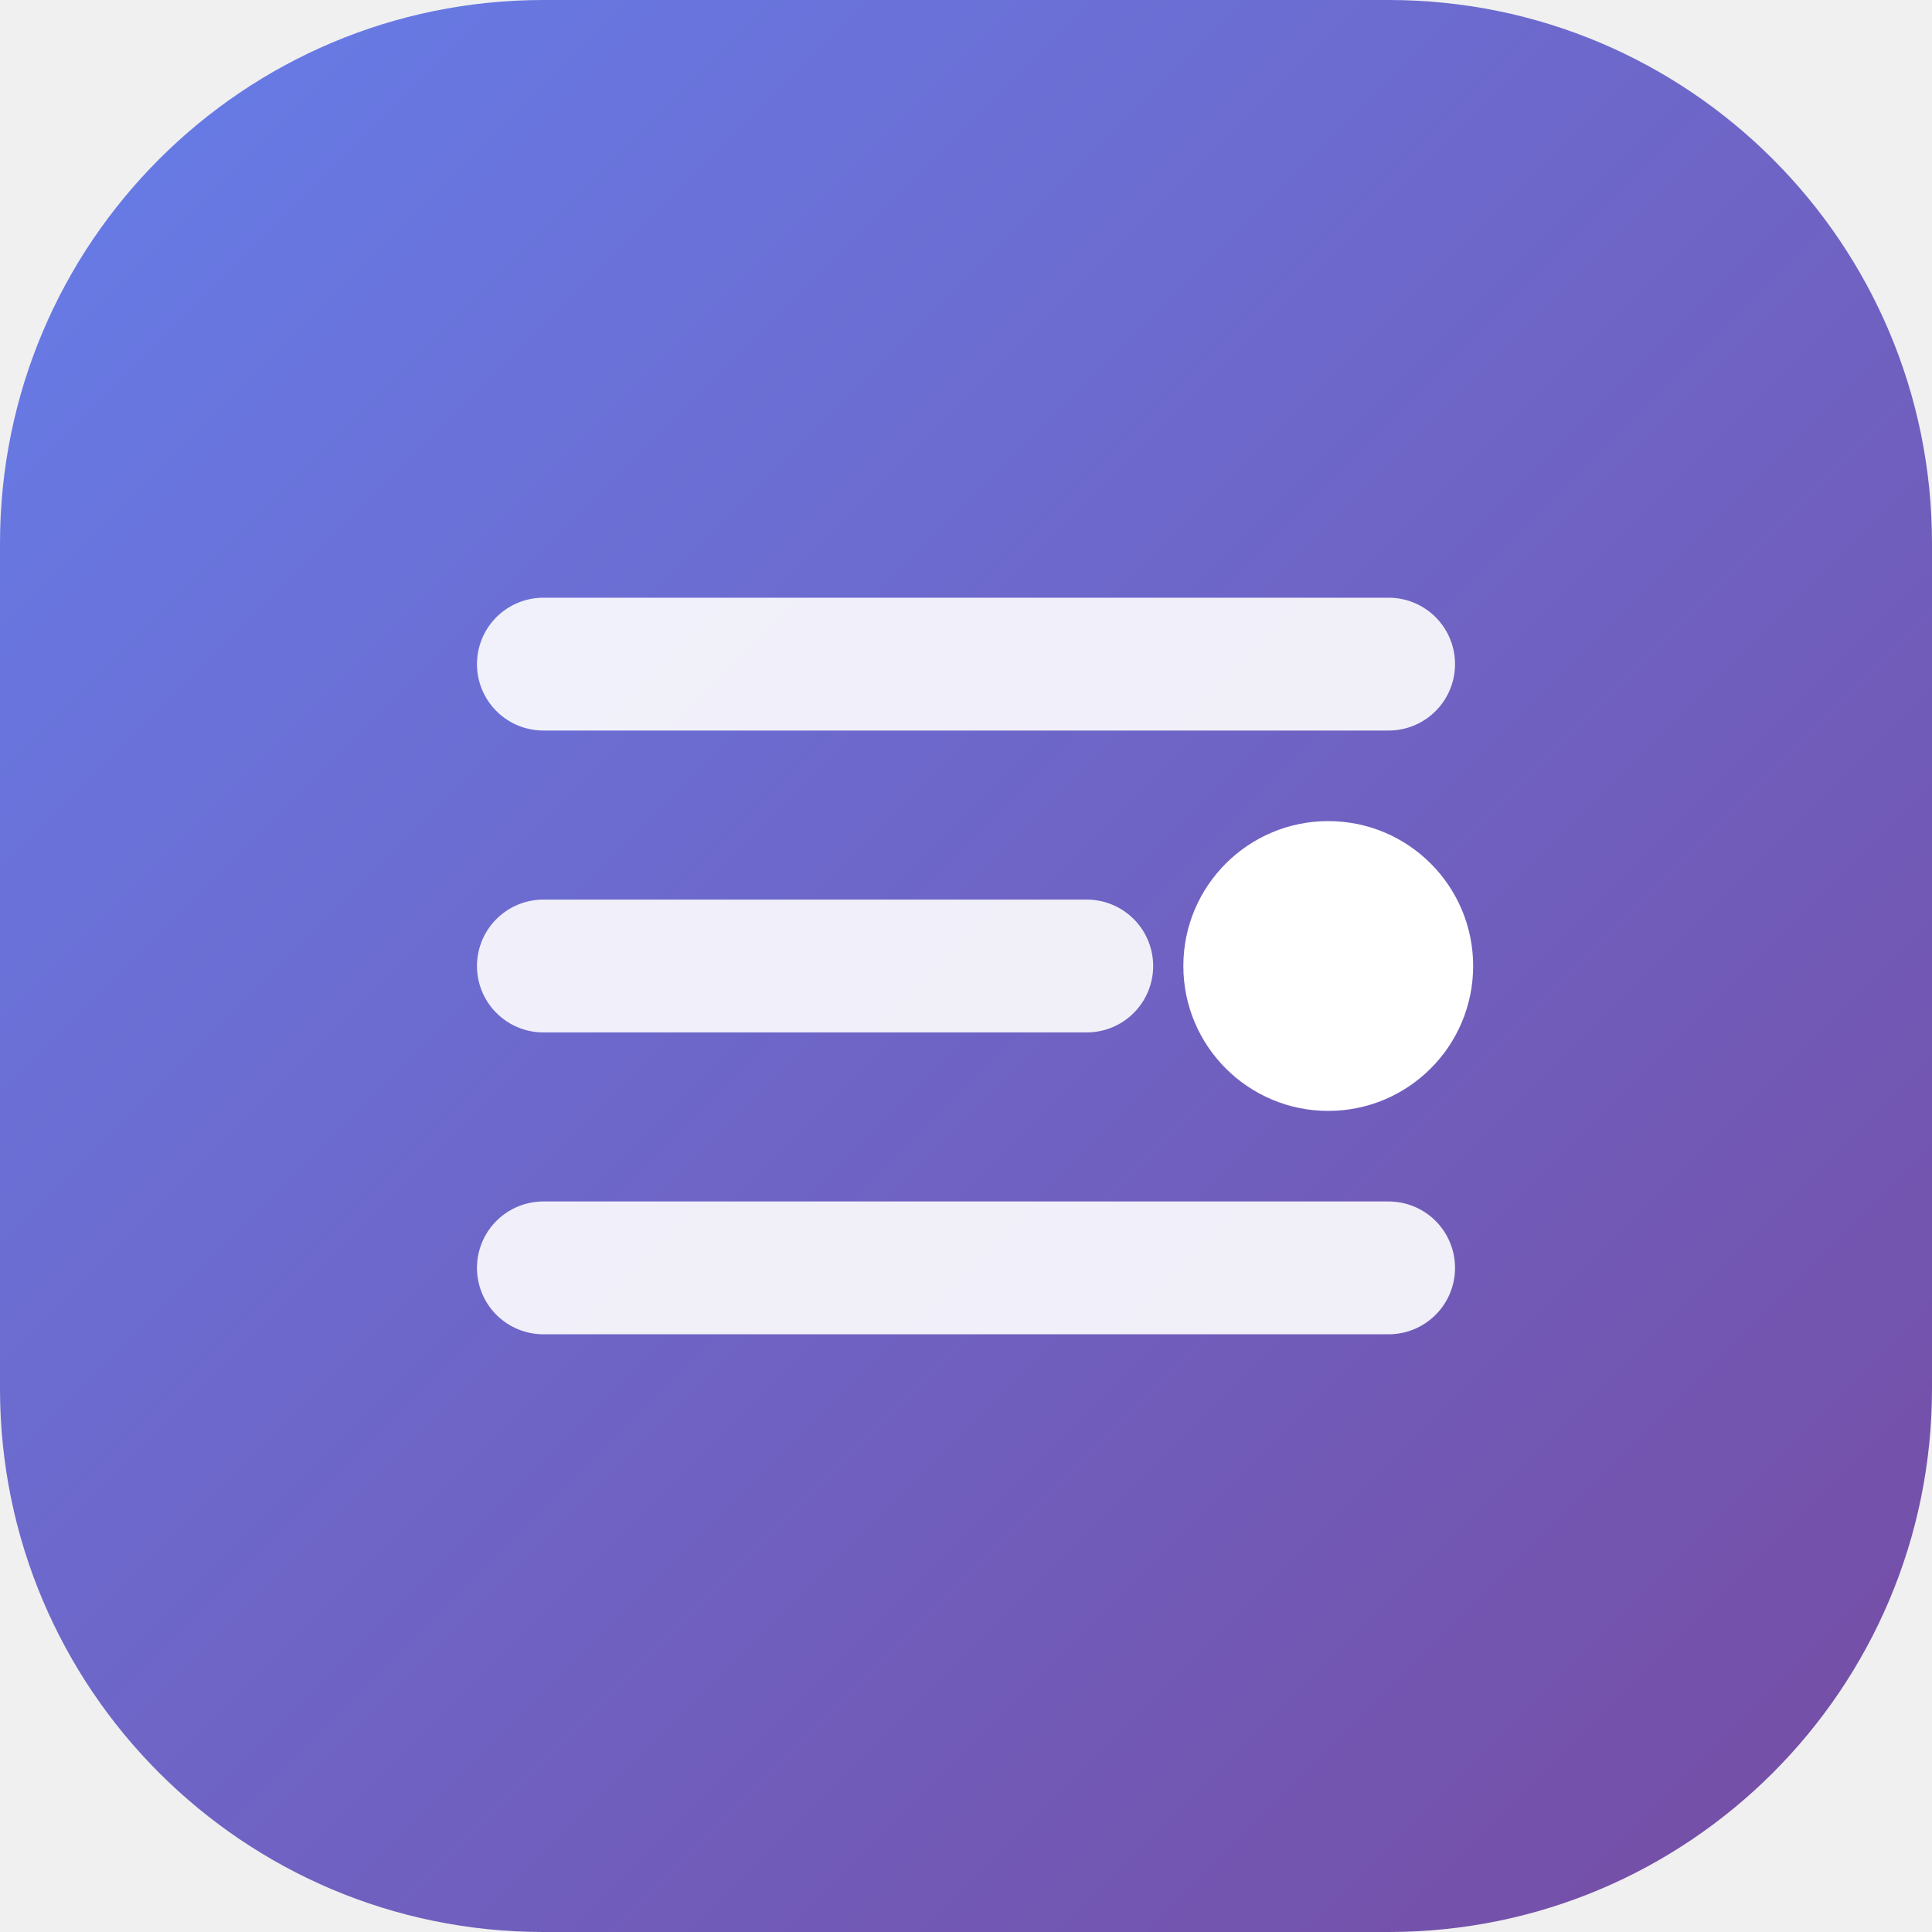
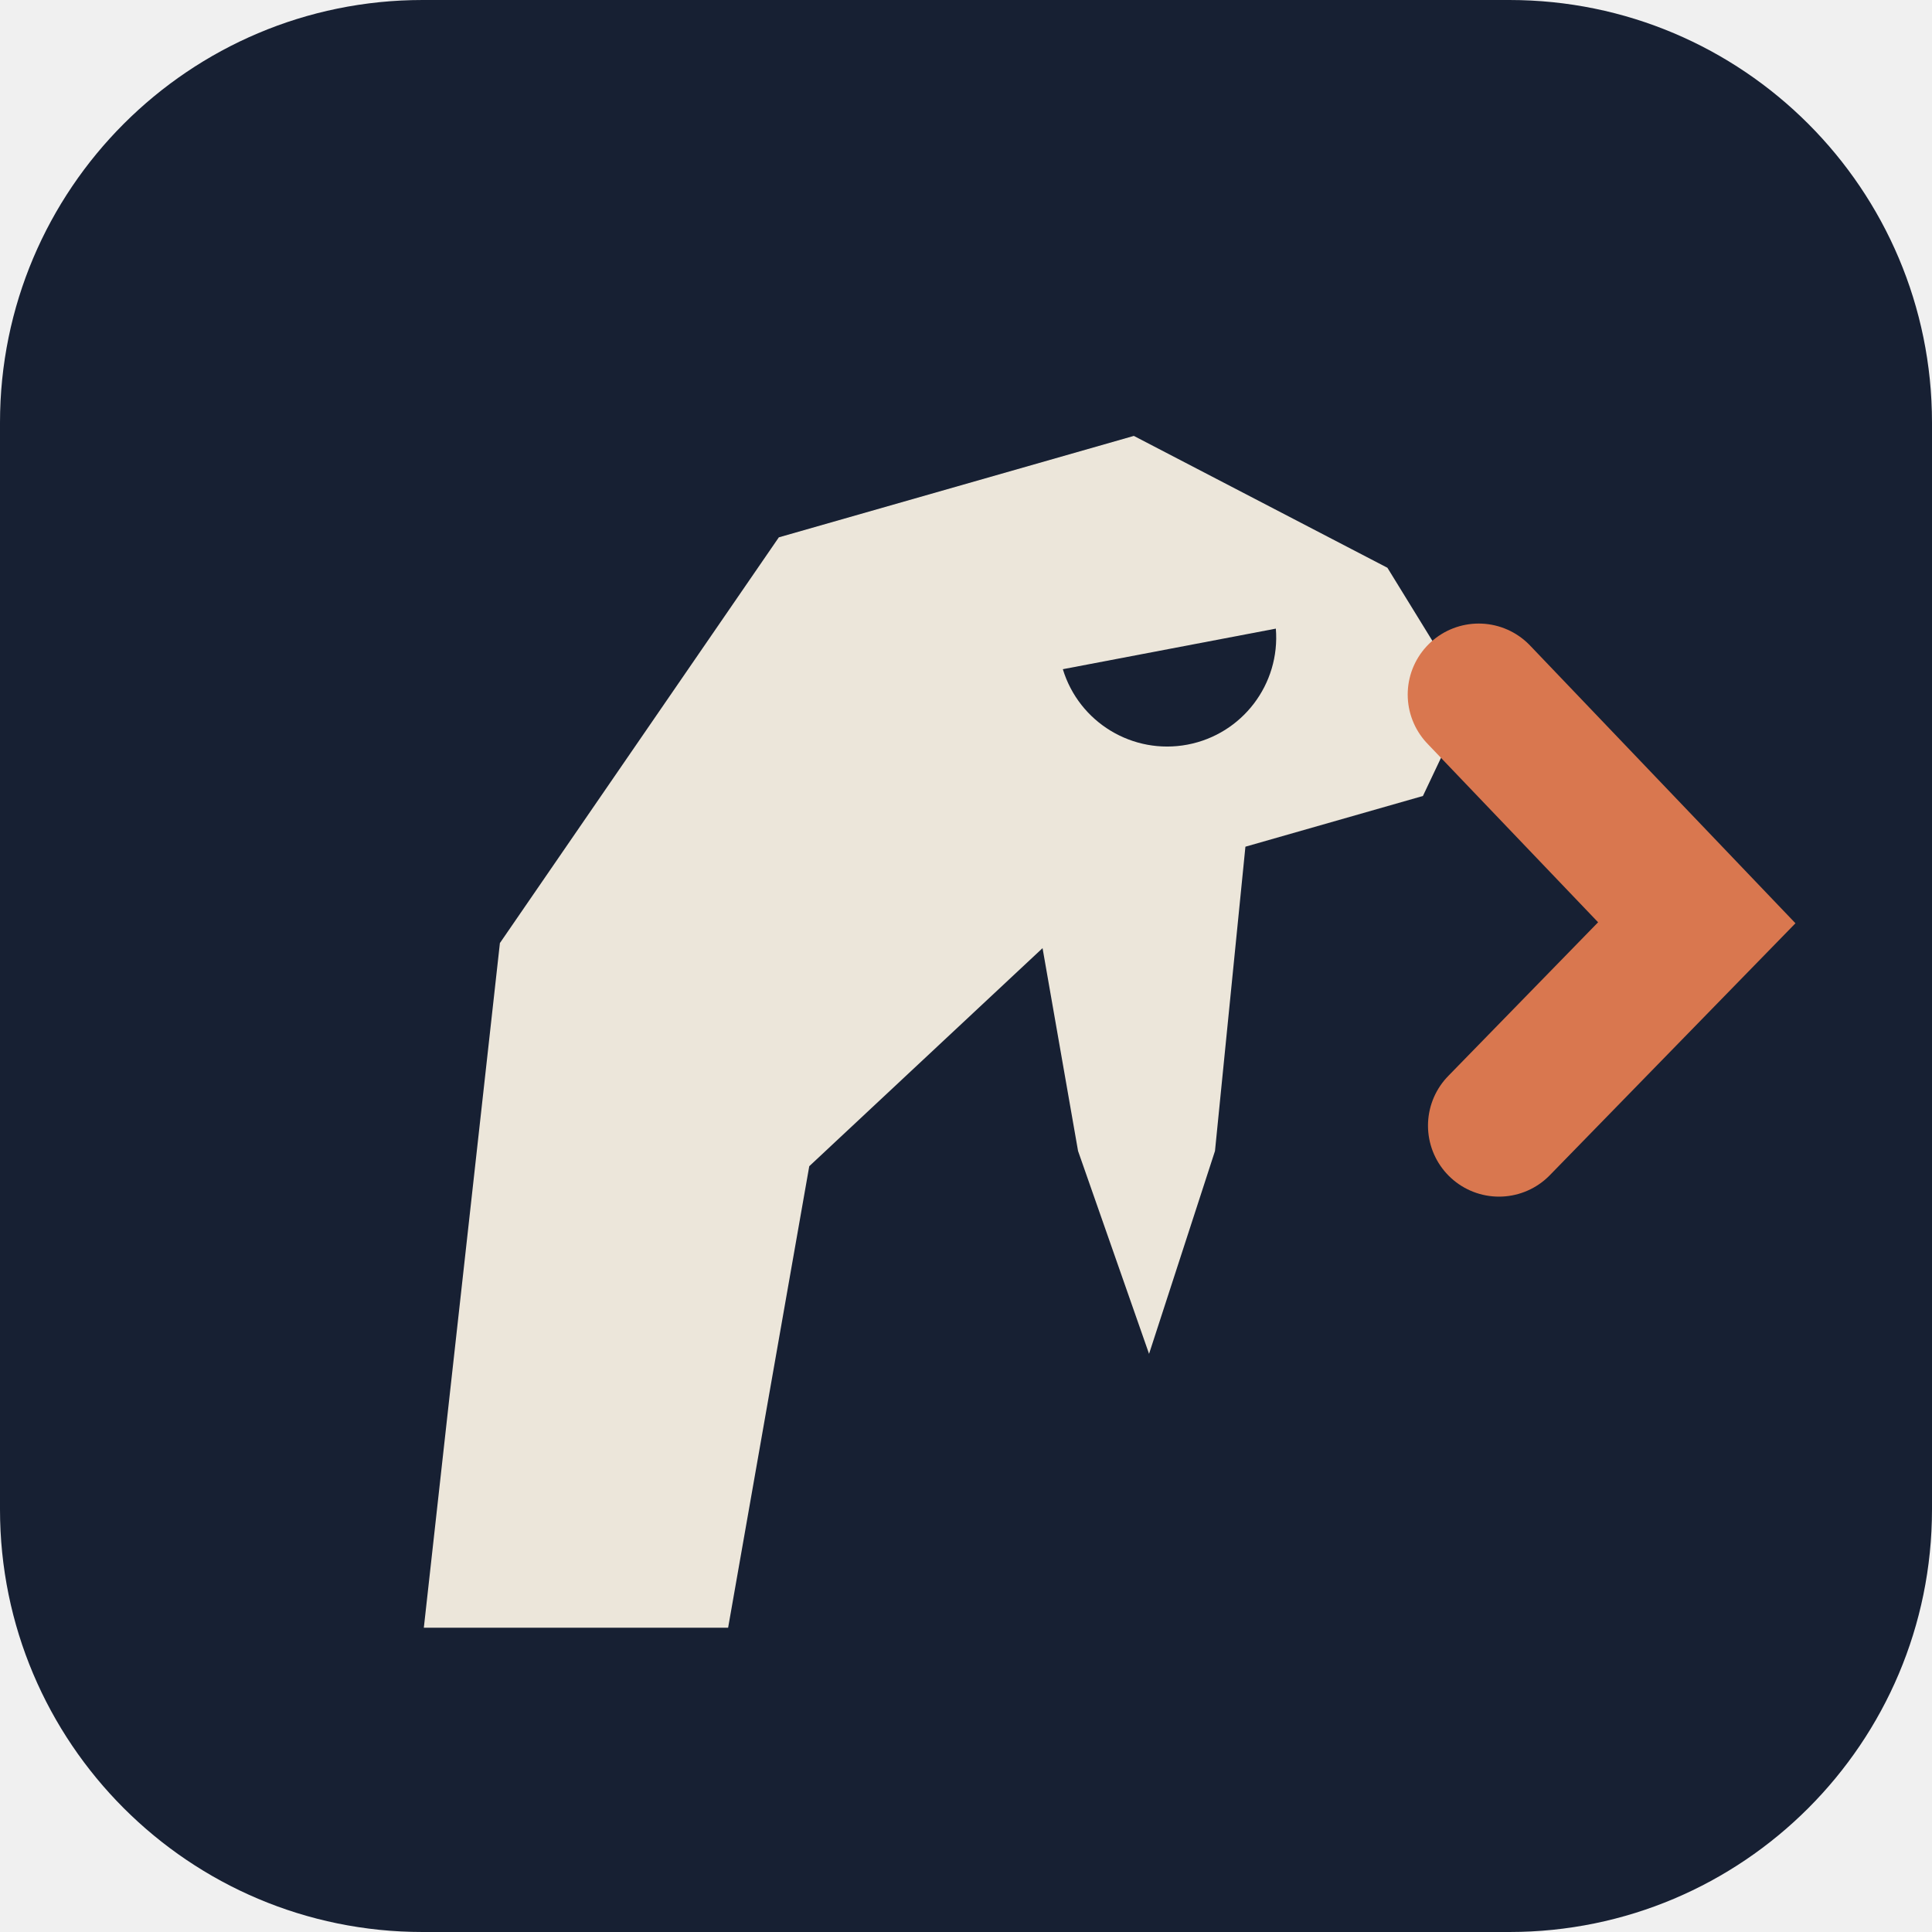
<svg xmlns="http://www.w3.org/2000/svg" viewBox="0 0 32 32">
-   <defs>
-     <linearGradient id="g" x1="0" y1="0" x2="1" y2="1">
-       <stop offset="0" stop-color="#667EEA" />
-       <stop offset="1" stop-color="#764BA2" />
-     </linearGradient>
-   </defs>
-   <rect width="32" height="32" rx="9" fill="url(#g)" />
-   <path d="M9 11h14M9 16h9M9 21h14" stroke="#fff" stroke-opacity=".9" stroke-width="2.2" stroke-linecap="round" />
-   <circle cx="22" cy="16" r="2.4" fill="#fff" />
+   <rect width="32" height="32" rx="7" fill="#172033" />
+   <g transform="translate(2.4 2.6) scale(.84)">
+     <path fill="#ece6da" fill-rule="evenodd" d="M5.5 29 7 15.5 12.5 7.5 19.5 5.5l5 2.6 1.6 2.6-.9 1.9-3.5 1-.6 6-1.3 4-1.4-4-.7-4-4.6 4.3L11.5 29ZM18.1 10.1l4.2-.8a2.15 2.15 0 0 1-4.2.8Z" />
+     <path d="M26.3 10.6l4.3 4.5-3.9 4" fill="none" stroke="#d9774f" stroke-width="2.8" stroke-linecap="round" stroke-linejoin="miter" />
+   </g>
</svg>
